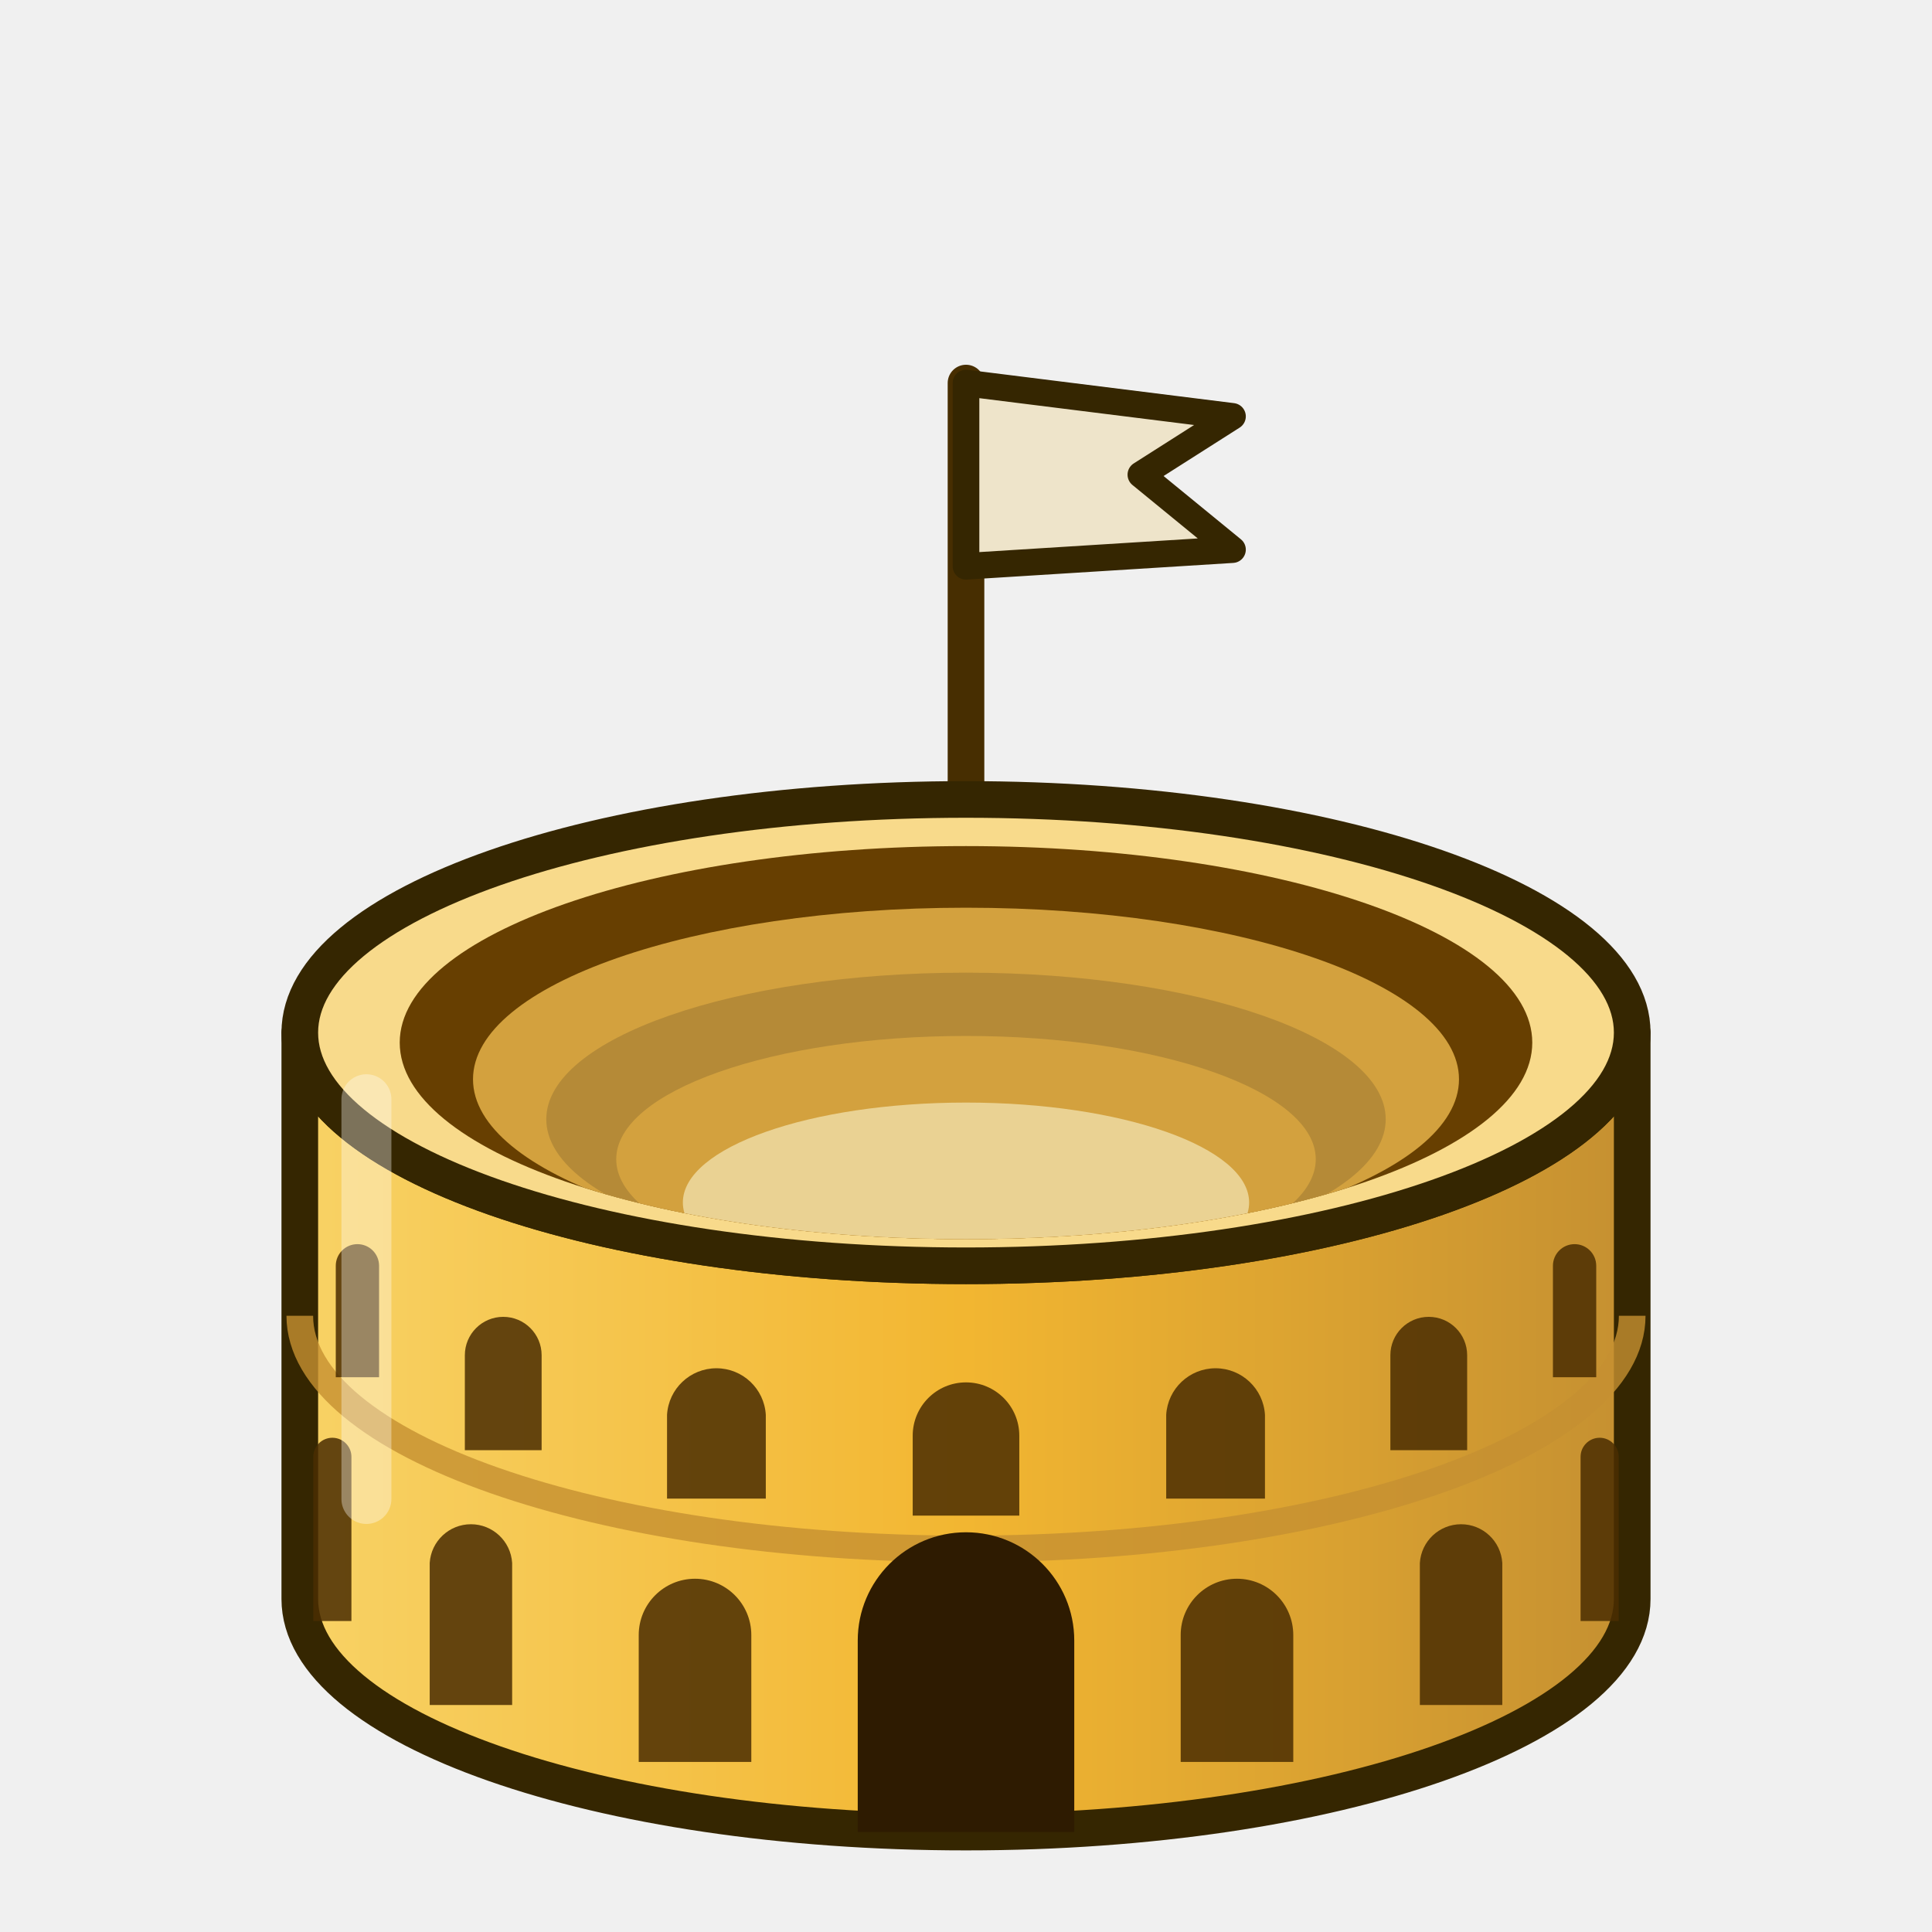
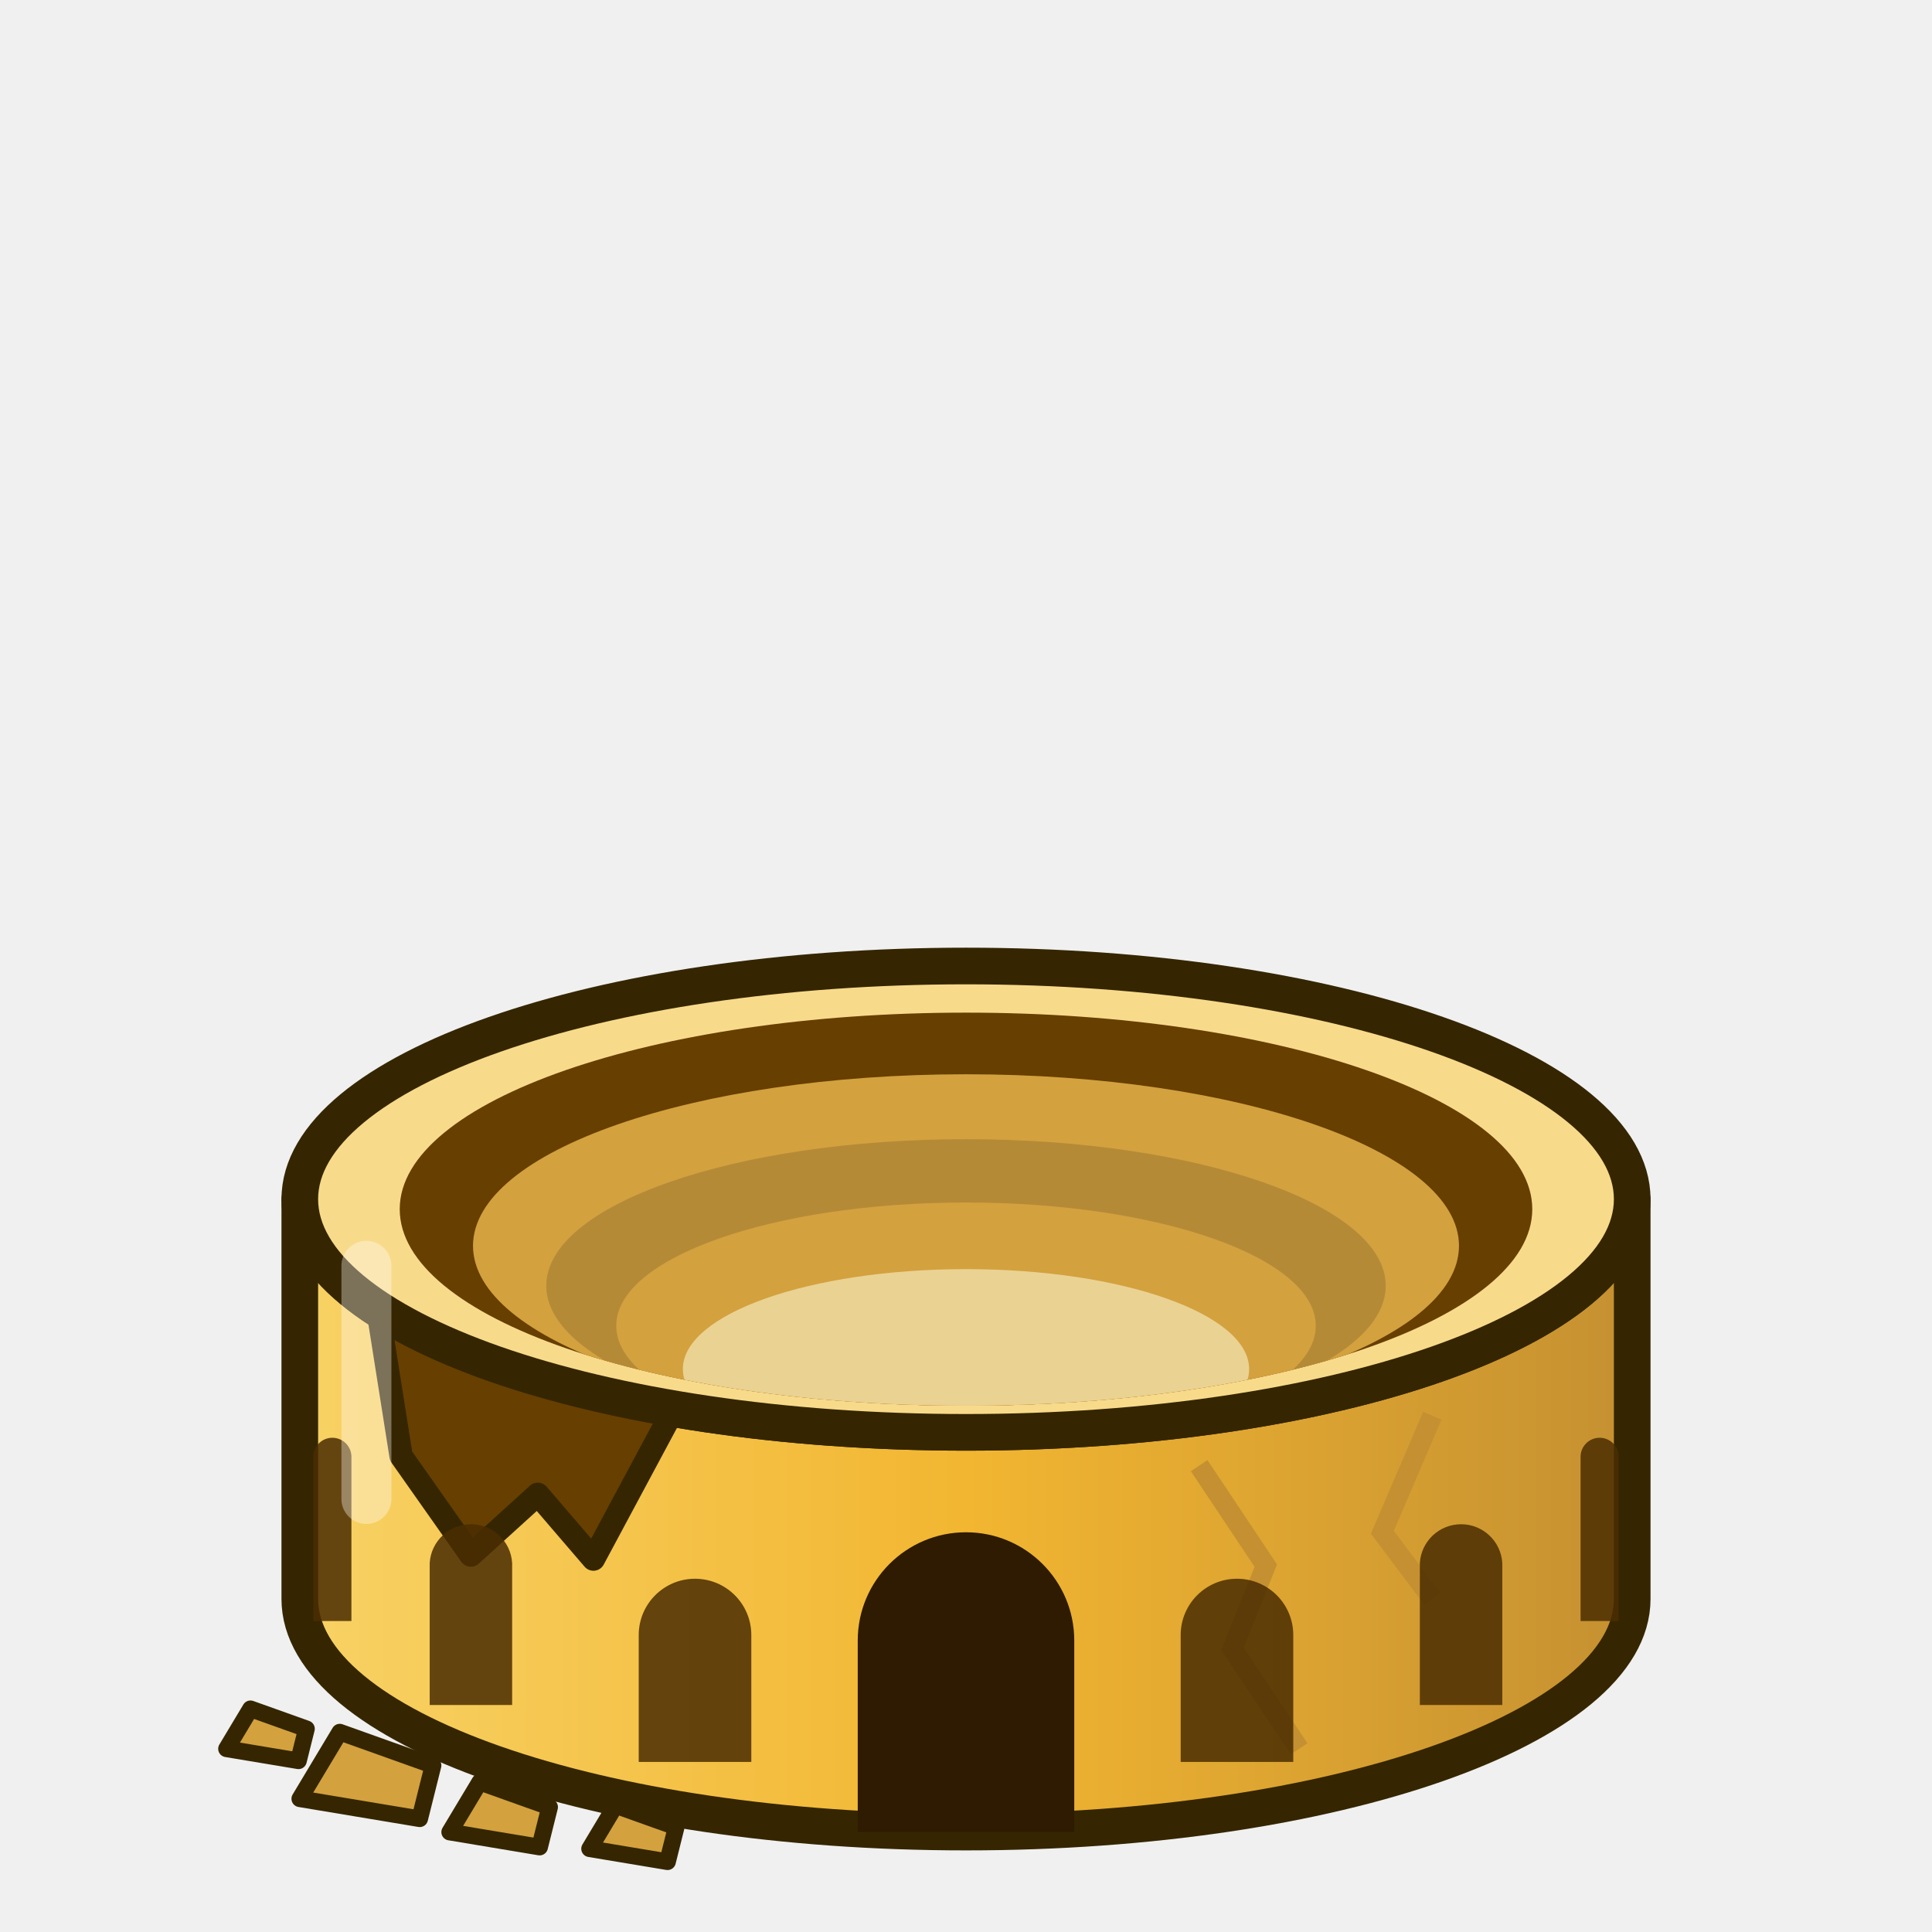
<svg xmlns="http://www.w3.org/2000/svg" viewBox="-58 -96 116 116" width="116" height="116">
  <defs>
-     <linearGradient id="arena-aw" gradientUnits="userSpaceOnUse" x1="-40" y1="0" x2="40" y2="0">
+     <linearGradient id="arena-w" gradientUnits="userSpaceOnUse" x1="-40" y1="0" x2="40" y2="0">
      <stop offset="0" stop-color="#f8d265" />
      <stop offset=".5" stop-color="#f2b631" />
      <stop offset="1" stop-color="#c59031" />
    </linearGradient>
-     <clipPath id="arena-awc">
-       <path d="M-40,-34 L-40,0 A40,14 0 0 0 40,0 L40,-34 A40,14 0 0 1 -40,-34 Z" />
-     </clipPath>
-     <clipPath id="arena-aic">
-       <ellipse cx="0" cy="-33.4" rx="34" ry="11.8" />
+     <linearGradient id="arena-v" x1="0" y1="0" x2="1" y2="0">
+       <stop offset="0" stop-color="#f8e8a7" />
+       <stop offset=".5" stop-color="#f8d265" />
+       <stop offset="1" stop-color="#c59031" />
+     </linearGradient>
+     <clipPath id="arena-ic">
+       <ellipse cx="0" cy="-23.4" rx="34" ry="11.8" />
    </clipPath>
  </defs>
-   <line x1="0" y1="-47" x2="0" y2="-73" stroke="#472e01" stroke-width="2.2" stroke-linecap="round" />
-   <polygon points="0,-73 16,-71 10.5,-67.5 16,-63 0,-62" fill="#eee4ca" stroke="#352601" stroke-width="1.6" stroke-linejoin="round" stroke-linecap="round" />
-   <path d="M-40,-34 L-40,0 A40,14 0 0 0 40,0 L40,-34 A40,14 0 0 1 -40,-34 Z" fill="url(#arena-aw)" stroke="#352601" stroke-width="2.2" stroke-linejoin="round" stroke-linecap="round" />
-   <path d="M-40,-17 A40,14 0 0 0 40,-17" fill="none" stroke="#c59031" stroke-width="1.6" opacity=".8" />
-   <path d="M-37.84,-13.31 L-37.84,-20 A1.3,1.3 0 0 1 -35.24,-20 L-35.24,-13.31 Z" fill="#4a2d01" opacity=".85" />
-   <path d="M-30.09,-8.93 L-30.09,-14.63 A2.3,2.3 0 0 1 -25.48,-14.63 L-25.48,-8.93 Z" fill="#4a2d01" opacity=".85" />
-   <path d="M-17.95,-6.02 L-17.95,-11.05 A2.97,2.97 0 0 1 -12.02,-11.05 L-12.02,-6.02 Z" fill="#4a2d01" opacity=".85" />
-   <path d="M-3.2,-5 L-3.2,-9.8 A3.2,3.2 0 0 1 3.2,-9.8 L3.2,-5 Z" fill="#4a2d01" opacity=".85" />
-   <path d="M12.02,-6.02 L12.02,-11.05 A2.97,2.97 0 0 1 17.95,-11.05 L17.95,-6.02 Z" fill="#4a2d01" opacity=".85" />
-   <path d="M25.48,-8.93 L25.48,-14.63 A2.3,2.3 0 0 1 30.09,-14.63 L30.09,-8.93 Z" fill="#4a2d01" opacity=".85" />
-   <path d="M35.24,-13.31 L35.24,-20 A1.3,1.3 0 0 1 37.84,-20 L37.84,-13.31 Z" fill="#4a2d01" opacity=".85" />
+   <path d="M-40,-24 L-40,0 A40,14 0 0 0 40,0 L40,-24 A40,14 0 0 1 -40,-24 Z" fill="url(#arena-w)" stroke="#352601" stroke-width="2.2" stroke-linejoin="round" stroke-linecap="round" />
+   <polygon points="-35.32,-17.43 -33.92,-8.58 -29.73,-2.63 -25.71,-6.28 -22.37,-2.39 -17.53,-11.42" fill="#673f01" stroke="#352601" stroke-width="1.4" stroke-linejoin="round" stroke-linecap="round" />
+   <path d="M14,-8 l4,6 l-2,5 l4,6 M28,-11 l-3,7 l3,4" fill="none" stroke="#c59031" stroke-width="1.2" />
+   <polygon points="-40,12 -37.6,8 -32,10 -32.8,13.2" fill="#d3a13e" stroke="#352601" stroke-width="1" stroke-linejoin="round" stroke-linecap="round" />
+   <polygon points="-31,14 -29.2,11 -25,12.5 -25.6,14.9" fill="#d3a13e" stroke="#352601" stroke-width="1" stroke-linejoin="round" stroke-linecap="round" />
+   <polygon points="-22.6,15 -21.04,12.4 -17.4,13.7 -17.92,15.78" fill="#d3a13e" stroke="#352601" stroke-width="1" stroke-linejoin="round" stroke-linecap="round" />
+   <polygon points="-44.4,9 -42.96,6.6 -39.6,7.8 -40.08,9.72" fill="#d3a13e" stroke="#352601" stroke-width="1" stroke-linejoin="round" stroke-linecap="round" />
  <path d="M-39.19,1.33 L-39.19,-8.53 A1.14,1.14 0 0 1 -36.9,-8.53 L-36.9,1.33 Z" fill="#4a2d01" opacity=".85" />
  <path d="M-32.2,6.37 L-32.2,-2.16 A2.48,2.48 0 0 1 -27.25,-2.16 L-27.25,6.37 Z" fill="#4a2d01" opacity=".85" />
  <path d="M-19.65,9.79 L-19.65,2.17 A3.38,3.38 0 0 1 -12.89,2.17 L-12.89,9.79 Z" fill="#4a2d01" opacity=".85" />
  <path d="M12.89,9.79 L12.89,2.17 A3.38,3.38 0 0 1 19.65,2.17 L19.65,9.79 Z" fill="#4a2d01" opacity=".85" />
  <path d="M27.25,6.37 L27.25,-2.16 A2.48,2.48 0 0 1 32.2,-2.16 L32.2,6.37 Z" fill="#4a2d01" opacity=".85" />
  <path d="M36.9,1.33 L36.9,-8.53 A1.14,1.14 0 0 1 39.19,-8.53 L39.19,1.33 Z" fill="#4a2d01" opacity=".85" />
  <path d="M-6.5,14 L-6.5,2.5 A6.5,6.5 0 0 1 6.5,2.5 L6.5,14 Z" fill="#2e1b01" />
-   <ellipse cx="0" cy="-34" rx="40" ry="14" fill="#f8da8b" stroke="#352601" stroke-width="2.2" stroke-linejoin="round" stroke-linecap="round" />
-   <g clip-path="url(#arena-aic)">
-     <ellipse cx="0" cy="-33.4" rx="34" ry="11.8" fill="#673f01" />
-     <ellipse cx="0" cy="-31.2" rx="29.6" ry="10.3" fill="#d3a13e" />
-     <ellipse cx="0" cy="-28.8" rx="25.2" ry="8.8" fill="#b58a37" />
-     <ellipse cx="0" cy="-26.4" rx="21" ry="7.4" fill="#d3a13e" />
-     <ellipse cx="0" cy="-23.8" rx="17" ry="6" fill="#ead293" />
+   <ellipse cx="0" cy="-24" rx="40" ry="14" fill="#f8da8b" stroke="#352601" stroke-width="2.2" stroke-linejoin="round" stroke-linecap="round" />
+   <g clip-path="url(#arena-ic)">
+     <ellipse cx="0" cy="-23.4" rx="34" ry="11.8" fill="#673f01" />
+     <ellipse cx="0" cy="-21.2" rx="29.6" ry="10.3" fill="#d3a13e" />
+     <ellipse cx="0" cy="-18.8" rx="25.2" ry="8.8" fill="#b58a37" />
+     <ellipse cx="0" cy="-16.4" rx="21" ry="7.4" fill="#d3a13e" />
+     <ellipse cx="0" cy="-13.8" rx="17" ry="6" fill="#ead293" />
  </g>
-   <path d="M-36,-30 L-36,-6" stroke="#fff" stroke-opacity=".35" stroke-width="3" stroke-linecap="round" />
+   <path d="M-36,-20 L-36,-6" stroke="#fff" stroke-opacity=".35" stroke-width="3" stroke-linecap="round" />
</svg>
